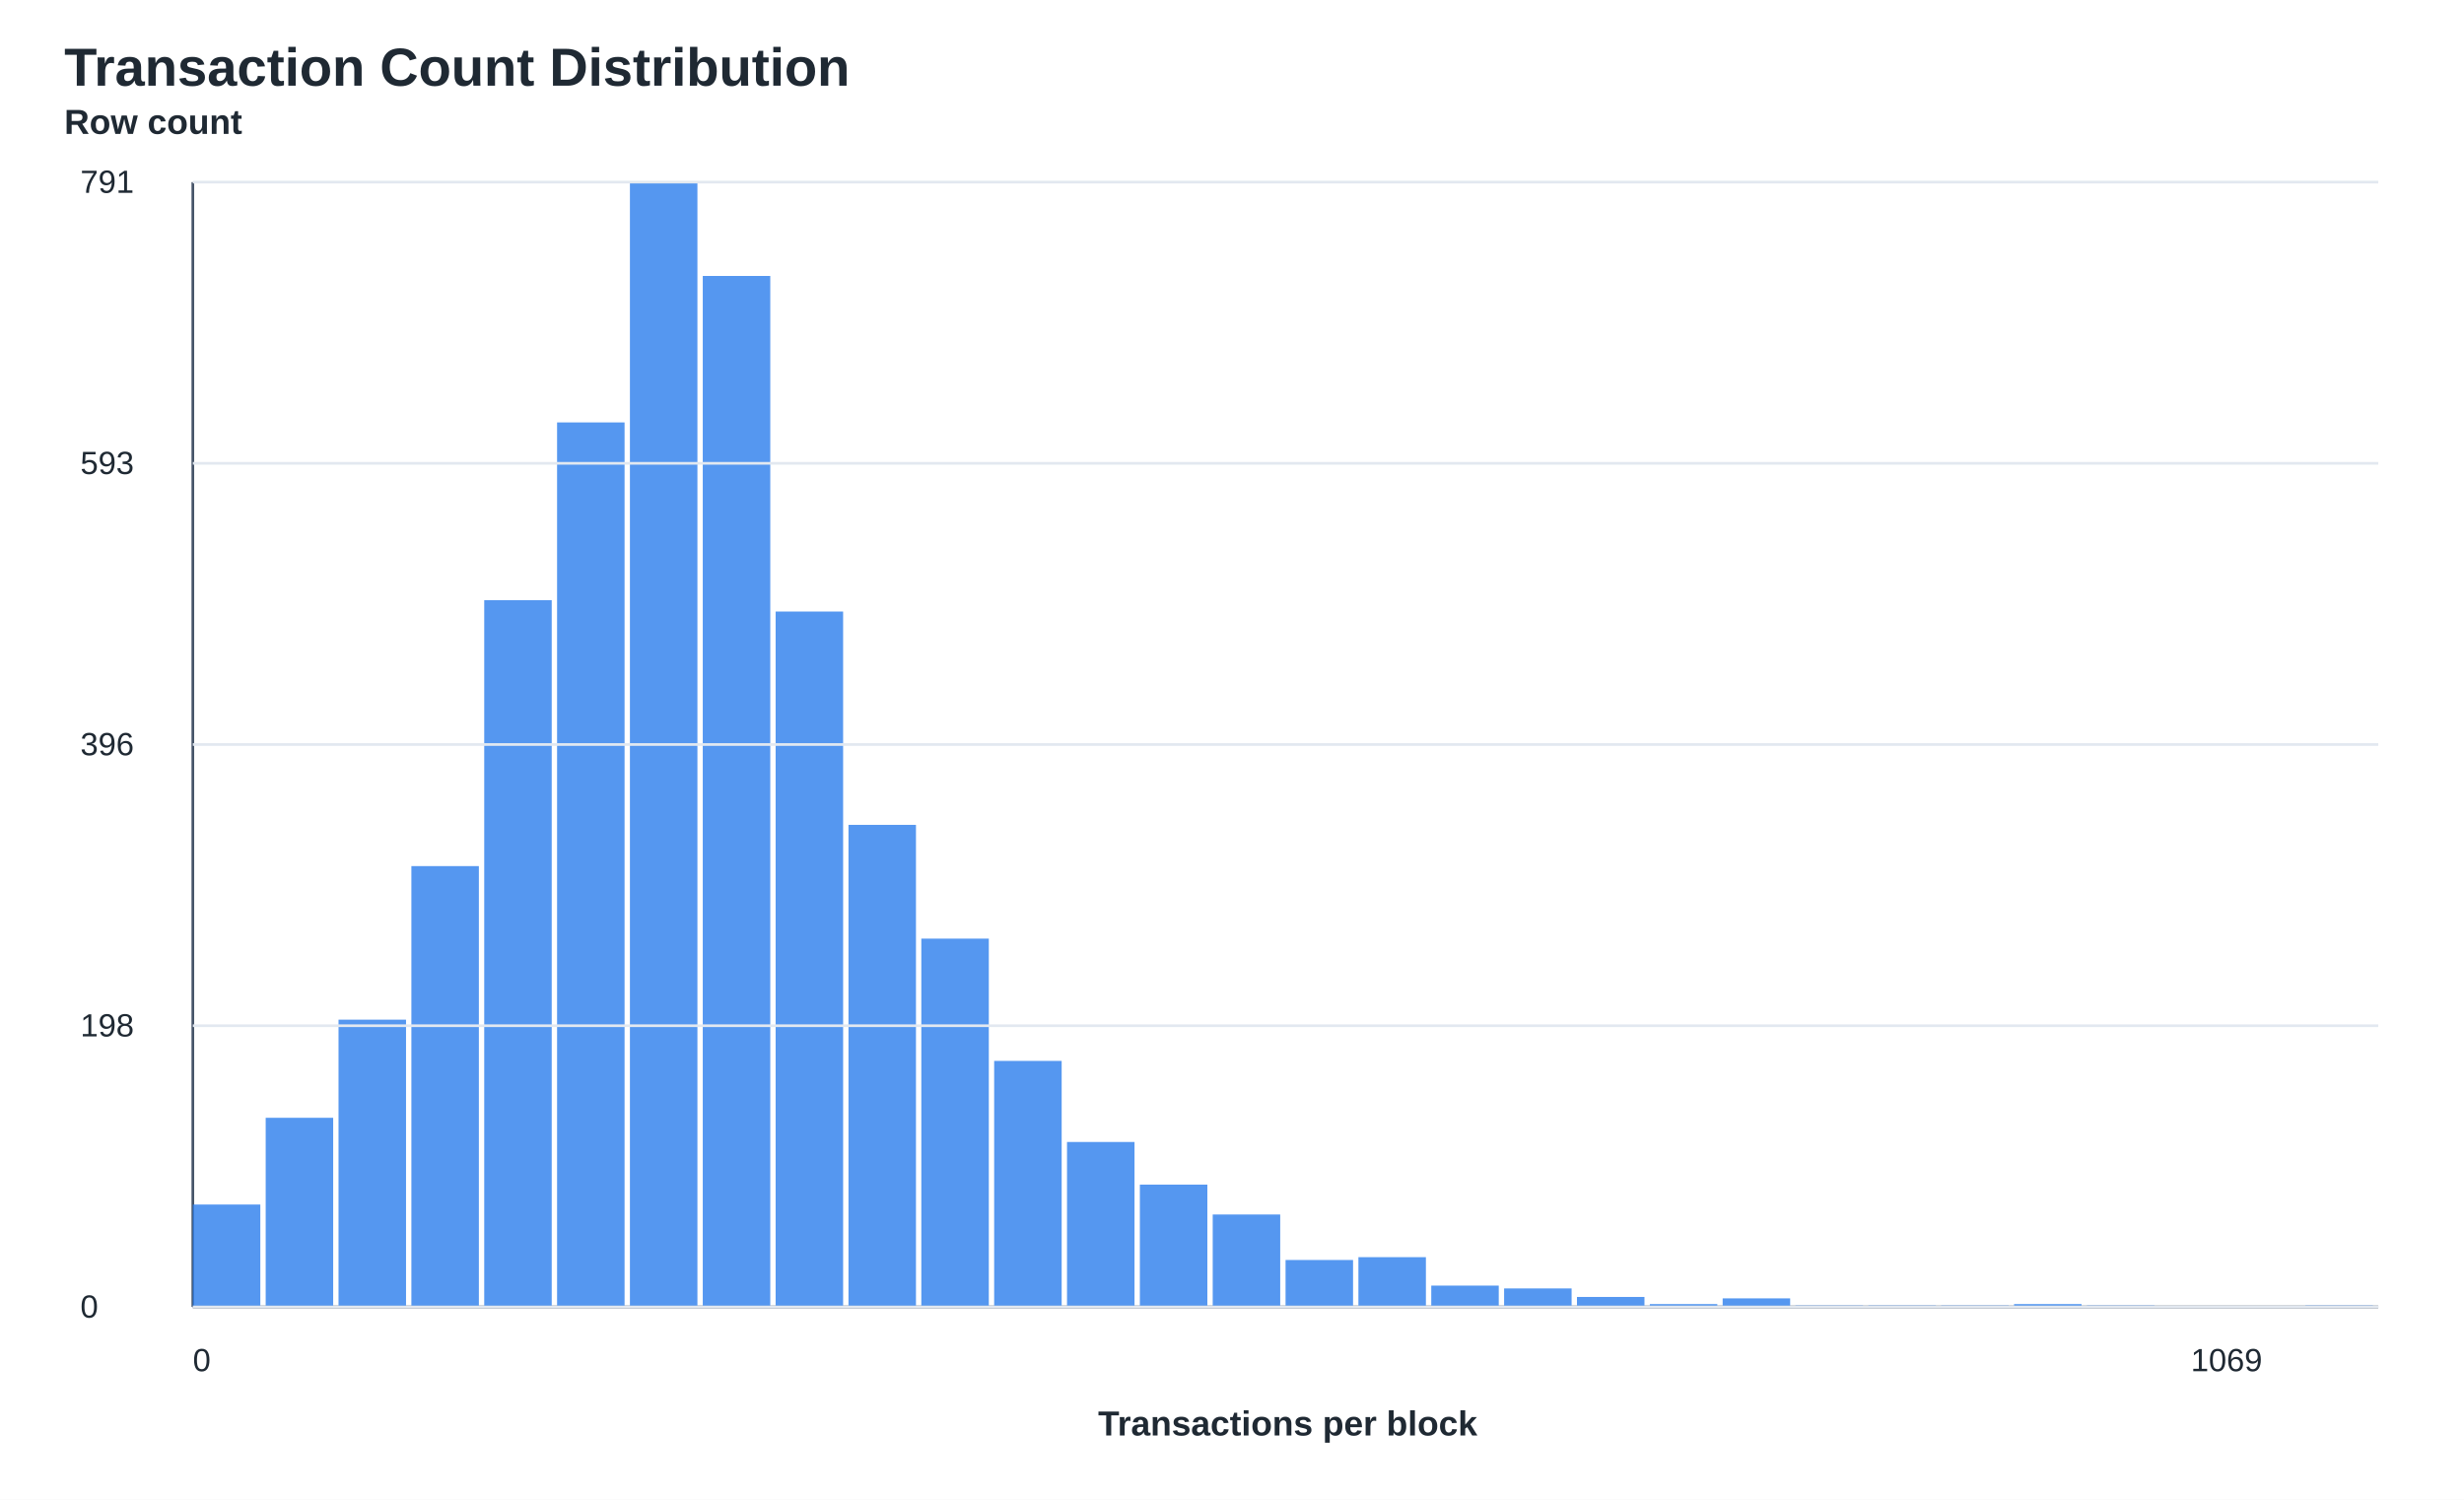
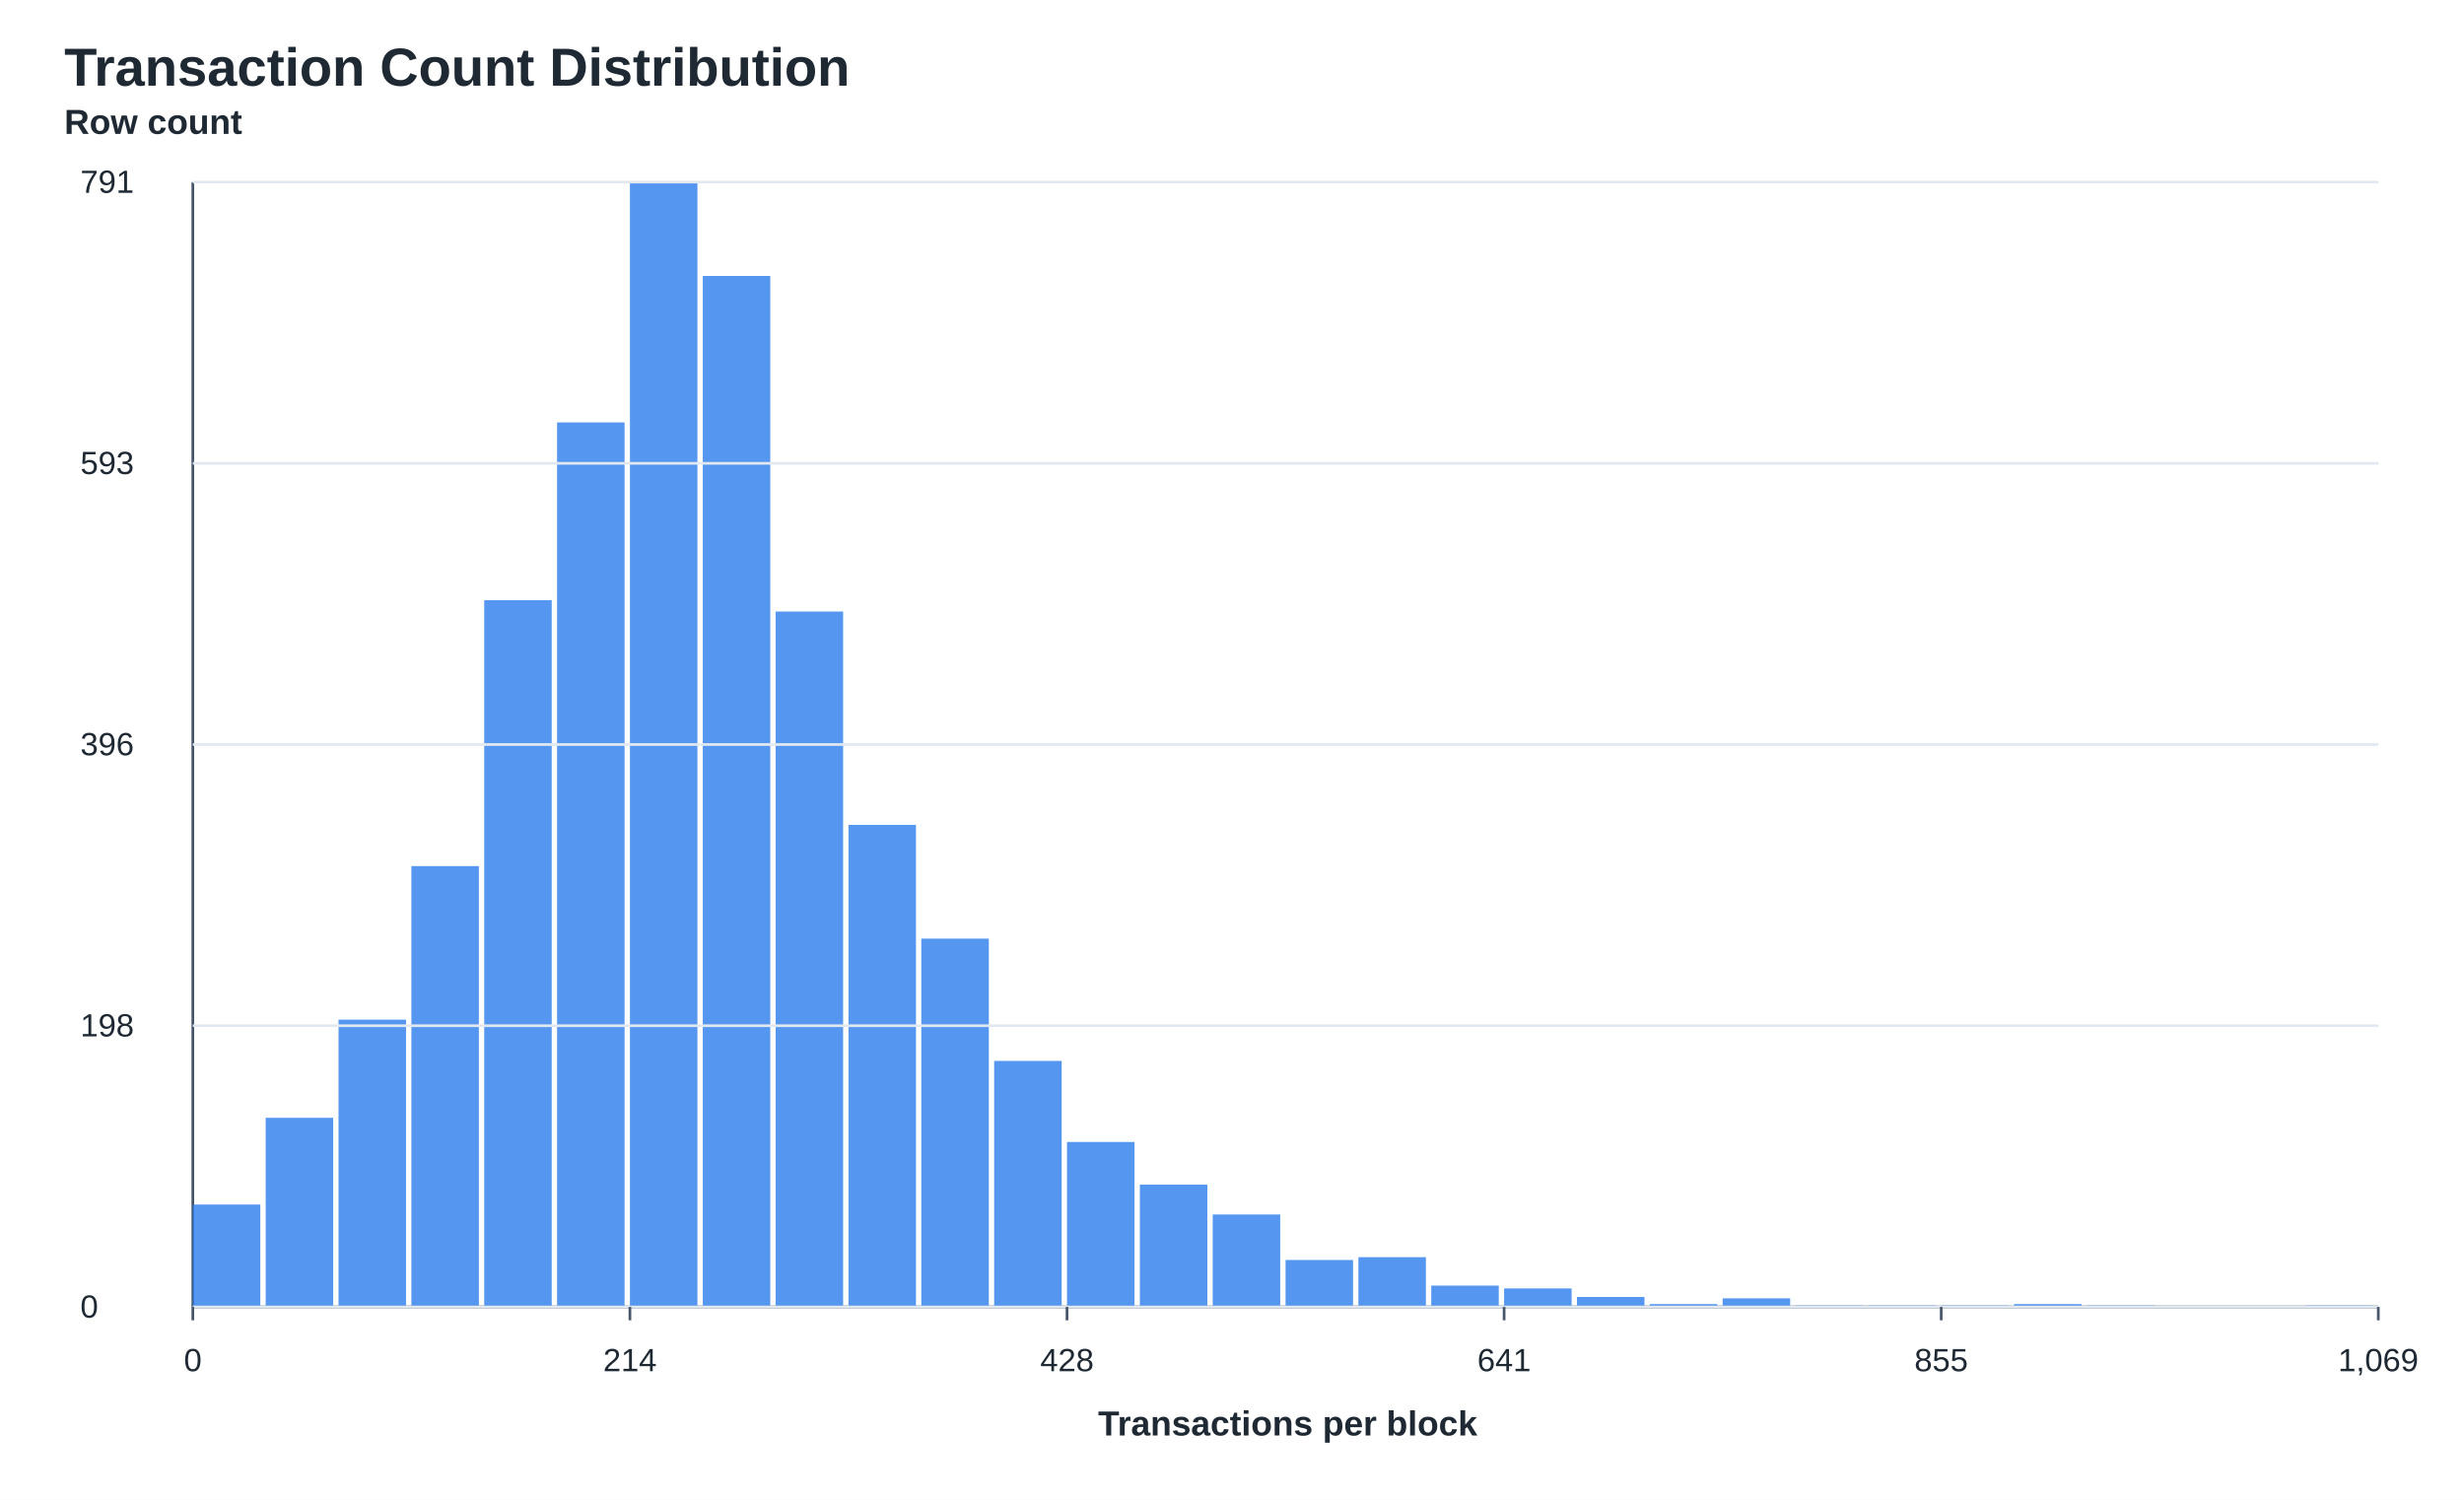
<svg xmlns="http://www.w3.org/2000/svg" width="920" height="560" viewBox="0 0 920 560">
  <style>
text{font-family:Arial,Helvetica,sans-serif;fill:#1f2933}
.title{font-size:20px;font-weight:700}
.axis{stroke:#475569;stroke-width:1}
.grid{stroke:#e2e8f0;stroke-width:1}
.small{font-size:12px}
.label{font-size:13px;font-weight:600}
</style>
  <rect width="920" height="560" fill="#ffffff" />
  <text class="title" x="24" y="32">Transaction Count Distribution</text>
  <line class="axis" x1="72" y1="488" x2="888" y2="488" />
  <line class="axis" x1="72" y1="488" x2="72" y2="68" />
  <rect x="72.00" y="449.77" width="25.20" height="38.23" fill="#2f80ed" opacity="0.82" />
  <rect x="99.20" y="417.38" width="25.20" height="70.62" fill="#2f80ed" opacity="0.82" />
  <rect x="126.40" y="380.74" width="25.20" height="107.26" fill="#2f80ed" opacity="0.82" />
  <rect x="153.60" y="323.40" width="25.20" height="164.60" fill="#2f80ed" opacity="0.82" />
  <rect x="180.80" y="224.11" width="25.20" height="263.89" fill="#2f80ed" opacity="0.82" />
  <rect x="208.00" y="157.73" width="25.20" height="330.27" fill="#2f80ed" opacity="0.82" />
  <rect x="235.20" y="68.00" width="25.20" height="420.00" fill="#2f80ed" opacity="0.82" />
  <rect x="262.40" y="103.04" width="25.20" height="384.96" fill="#2f80ed" opacity="0.82" />
  <rect x="289.60" y="228.35" width="25.20" height="259.65" fill="#2f80ed" opacity="0.82" />
  <rect x="316.80" y="308.00" width="25.20" height="180.00" fill="#2f80ed" opacity="0.82" />
  <rect x="344.00" y="350.48" width="25.20" height="137.52" fill="#2f80ed" opacity="0.82" />
  <rect x="371.20" y="396.14" width="25.20" height="91.86" fill="#2f80ed" opacity="0.82" />
  <rect x="398.40" y="426.41" width="25.20" height="61.59" fill="#2f80ed" opacity="0.82" />
  <rect x="425.60" y="442.34" width="25.20" height="45.66" fill="#2f80ed" opacity="0.82" />
  <rect x="452.80" y="453.49" width="25.20" height="34.51" fill="#2f80ed" opacity="0.82" />
  <rect x="480.00" y="470.48" width="25.20" height="17.52" fill="#2f80ed" opacity="0.82" />
  <rect x="507.20" y="469.42" width="25.20" height="18.58" fill="#2f80ed" opacity="0.82" />
  <rect x="534.40" y="480.04" width="25.20" height="7.96" fill="#2f80ed" opacity="0.82" />
  <rect x="561.60" y="481.10" width="25.20" height="6.90" fill="#2f80ed" opacity="0.82" />
  <rect x="588.80" y="484.28" width="25.20" height="3.72" fill="#2f80ed" opacity="0.82" />
  <rect x="616.00" y="486.94" width="25.20" height="1.06" fill="#2f80ed" opacity="0.82" />
  <rect x="643.20" y="484.81" width="25.20" height="3.19" fill="#2f80ed" opacity="0.82" />
  <rect x="670.40" y="487.47" width="25.20" height="0.53" fill="#2f80ed" opacity="0.82" />
  <rect x="697.60" y="487.47" width="25.20" height="0.53" fill="#2f80ed" opacity="0.82" />
  <rect x="724.80" y="487.47" width="25.20" height="0.53" fill="#2f80ed" opacity="0.82" />
  <rect x="752.00" y="486.94" width="25.20" height="1.06" fill="#2f80ed" opacity="0.82" />
  <rect x="779.20" y="487.47" width="25.20" height="0.53" fill="#2f80ed" opacity="0.82" />
  <rect x="806.40" y="488.00" width="25.20" height="0.00" fill="#2f80ed" opacity="0.82" />
  <rect x="833.60" y="488.00" width="25.20" height="0.00" fill="#2f80ed" opacity="0.82" />
  <rect x="860.80" y="487.47" width="25.20" height="0.53" fill="#2f80ed" opacity="0.82" />
  <line class="grid" x1="72" y1="488.00" x2="888" y2="488.00" />
  <text class="small" x="30" y="492.00">0</text>
  <line class="grid" x1="72" y1="383.00" x2="888" y2="383.00" />
  <text class="small" x="30" y="387.00">198</text>
  <line class="grid" x1="72" y1="278.00" x2="888" y2="278.00" />
  <text class="small" x="30" y="282.00">396</text>
  <line class="grid" x1="72" y1="173.00" x2="888" y2="173.00" />
  <text class="small" x="30" y="177.00">593</text>
  <line class="grid" x1="72" y1="68.00" x2="888" y2="68.00" />
  <text class="small" x="30" y="72.00">791</text>
+   <line class="axis" x1="72.00" y1="488" x2="72.00" y2="493" />
+   <text class="small" x="72.00" y="512" text-anchor="middle">0</text>
+   <line class="axis" x1="235.20" y1="488" x2="235.20" y2="493" />
+   <text class="small" x="235.20" y="512" text-anchor="middle">214</text>
+   <line class="axis" x1="398.40" y1="488" x2="398.40" y2="493" />
+   <text class="small" x="398.40" y="512" text-anchor="middle">428</text>
+   <line class="axis" x1="561.60" y1="488" x2="561.60" y2="493" />
+   <text class="small" x="561.60" y="512" text-anchor="middle">641</text>
+   <line class="axis" x1="724.80" y1="488" x2="724.80" y2="493" />
+   <text class="small" x="724.80" y="512" text-anchor="middle">855</text>
+   <line class="axis" x1="888.00" y1="488" x2="888.00" y2="493" />
+   <text class="small" x="888.00" y="512" text-anchor="middle">1,069</text>
  <text class="label" x="410.00" y="536">Transactions per block</text>
-   <text class="small" x="72" y="512">0</text>
-   <text class="small" x="818" y="512">1069</text>
  <text class="label" x="24" y="50">Row count</text>
</svg>
